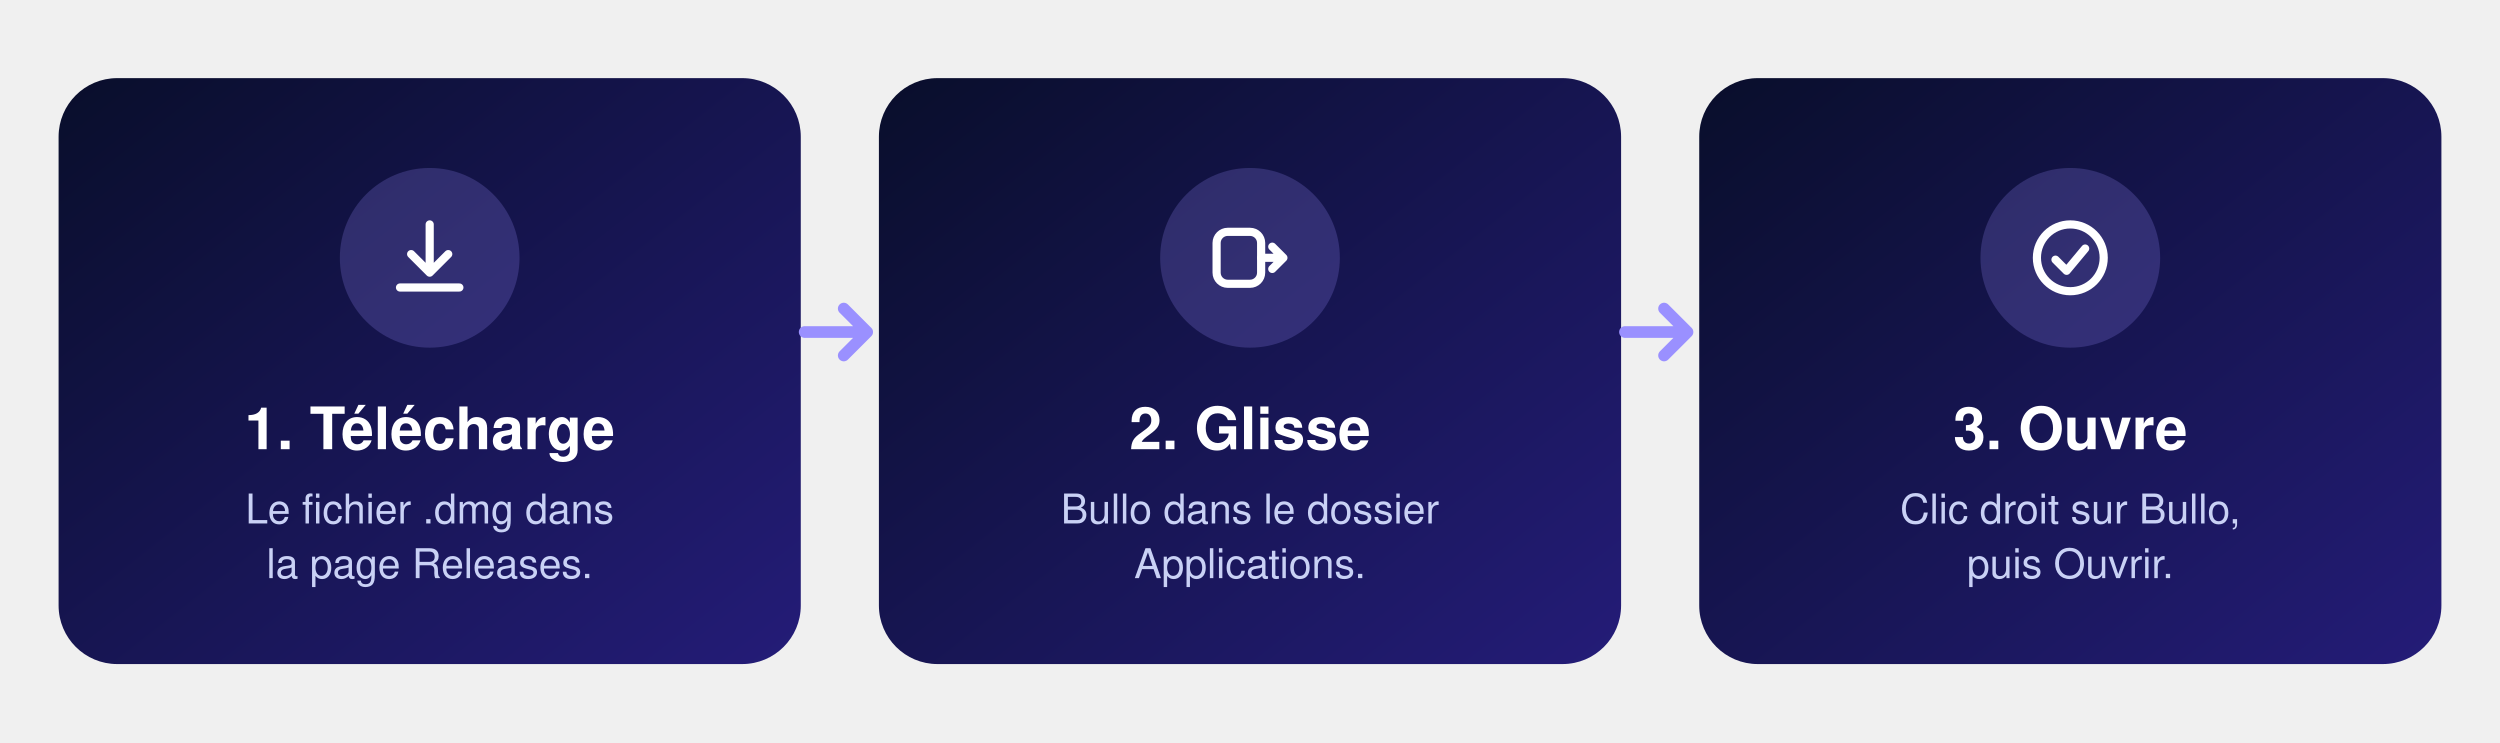
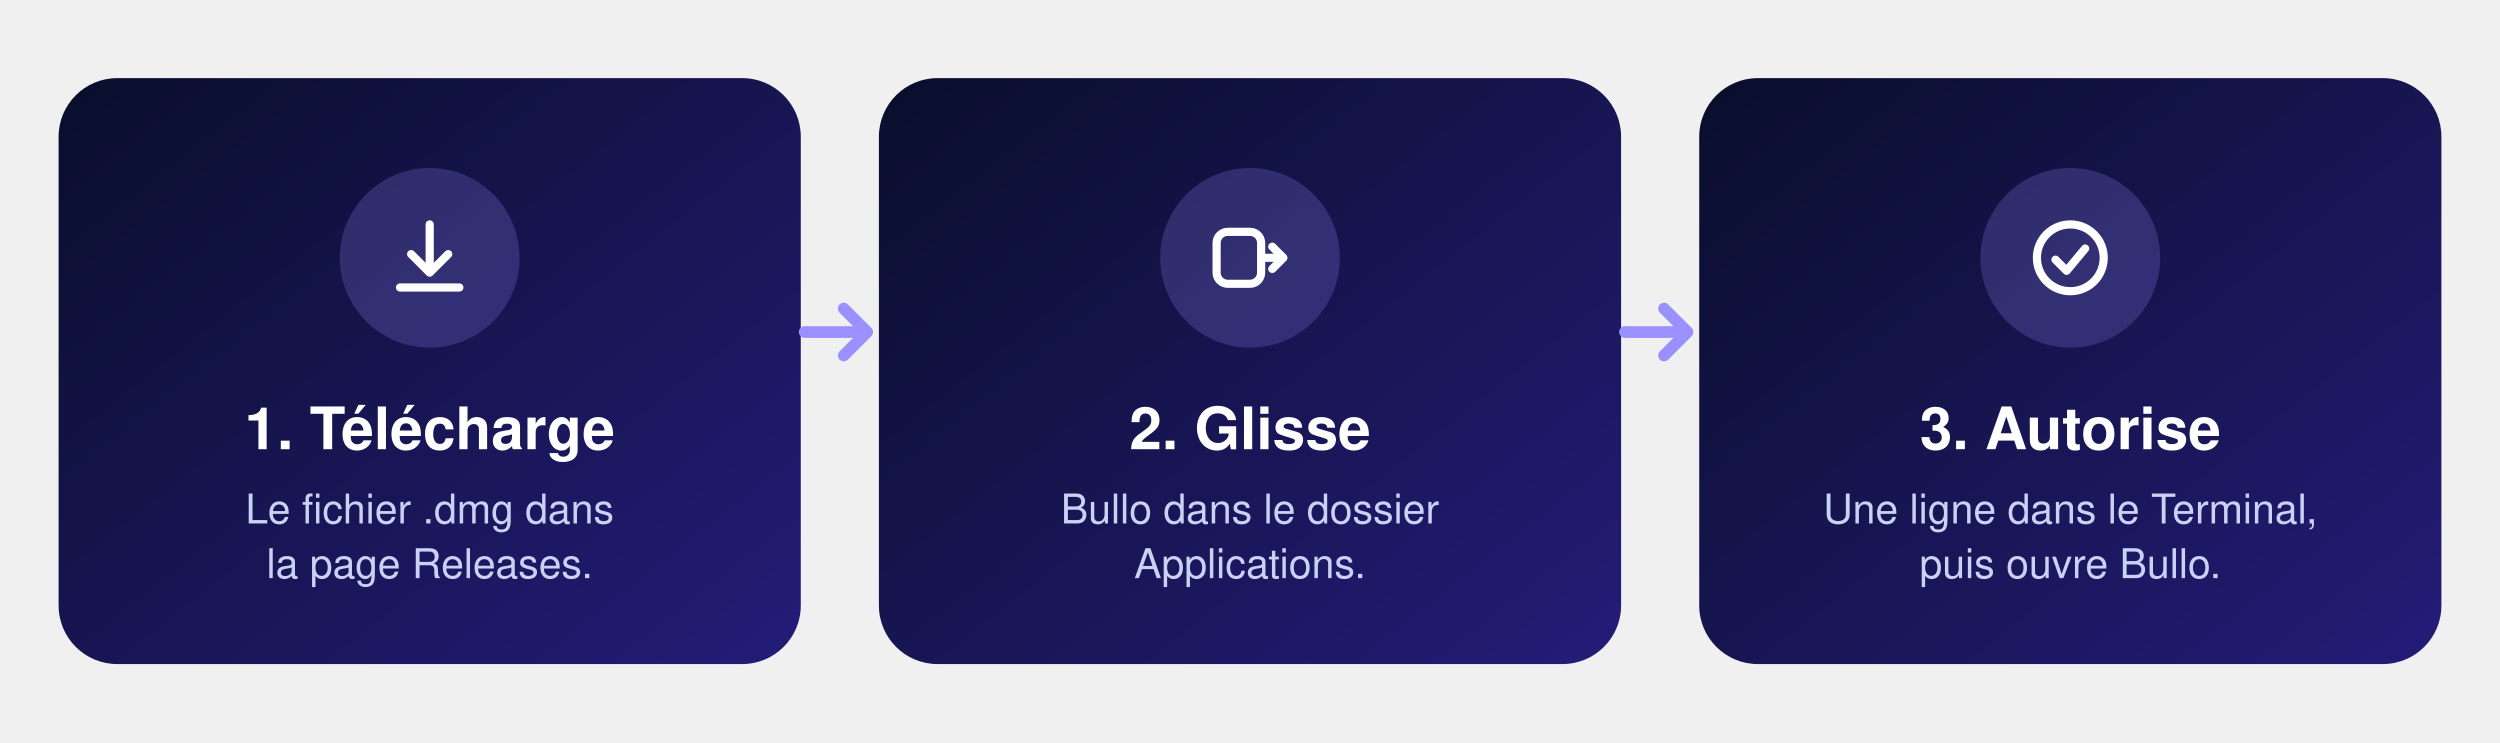
<svg xmlns="http://www.w3.org/2000/svg" width="1280" height="380" viewBox="0 0 1280 380">
  <defs>
    <linearGradient id="bg" x1="0" y1="0" x2="1" y2="1">
      <stop offset="0" stop-color="#090e2b" />
      <stop offset="1" stop-color="#241c78" />
    </linearGradient>
    <linearGradient id="ac" x1="0" y1="0" x2="1" y2="0">
      <stop offset="0" stop-color="#46cdfb" />
      <stop offset="1" stop-color="#9a90ff" />
    </linearGradient>
  </defs>
  <g transform="translate(30 40)">
    <rect width="380" height="300" rx="30" fill="url(#bg)" />
    <circle cx="190" cy="92" r="46" fill="#9a90ff" fill-opacity=".22" />
    <g fill="none" stroke="#fff" stroke-width="2.2" stroke-linecap="round" stroke-linejoin="round" transform="translate(190 92) scale(1.9) translate(-12 -12)">
      <path d="M12 3v12M7 11l5 5 5-5M4 20h16" />
    </g>
    <text x="190" y="190" text-anchor="middle" font-family="-apple-system,BlinkMacSystemFont,'Segoe UI',Helvetica,Arial,sans-serif" font-size="30" font-weight="800" fill="#fff">1. Télécharge</text>
    <text x="190" y="228" text-anchor="middle" font-family="-apple-system,BlinkMacSystemFont,'Segoe UI',Helvetica,Arial,sans-serif" font-size="21" fill="#c9d1f5">Le fichier .dmg dans</text>
    <text x="190" y="256" text-anchor="middle" font-family="-apple-system,BlinkMacSystemFont,'Segoe UI',Helvetica,Arial,sans-serif" font-size="21" fill="#c9d1f5">la page Releases.</text>
  </g>
  <g transform="translate(450 40)">
    <rect width="380" height="300" rx="30" fill="url(#bg)" />
    <circle cx="190" cy="92" r="46" fill="#9a90ff" fill-opacity=".22" />
    <g fill="none" stroke="#fff" stroke-width="2.2" stroke-linecap="round" stroke-linejoin="round" transform="translate(190 92) scale(1.9) translate(-12 -12)">
      <rect x="3" y="5" width="12" height="14" rx="3" />
      <path d="M15 12h6M18 9l3 3-3 3" />
    </g>
    <text x="190" y="190" text-anchor="middle" font-family="-apple-system,BlinkMacSystemFont,'Segoe UI',Helvetica,Arial,sans-serif" font-size="30" font-weight="800" fill="#fff">2. Glisse</text>
    <text x="190" y="228" text-anchor="middle" font-family="-apple-system,BlinkMacSystemFont,'Segoe UI',Helvetica,Arial,sans-serif" font-size="21" fill="#c9d1f5">Bullo dans le dossier</text>
    <text x="190" y="256" text-anchor="middle" font-family="-apple-system,BlinkMacSystemFont,'Segoe UI',Helvetica,Arial,sans-serif" font-size="21" fill="#c9d1f5">Applications.</text>
  </g>
  <g transform="translate(870 40)">
    <rect width="380" height="300" rx="30" fill="url(#bg)" />
    <circle cx="190" cy="92" r="46" fill="#9a90ff" fill-opacity=".22" />
    <g fill="none" stroke="#fff" stroke-width="2.2" stroke-linecap="round" stroke-linejoin="round" transform="translate(190 92) scale(1.9) translate(-12 -12)">
      <circle cx="12" cy="12" r="9" />
      <path d="M8 12.5l3 3 5-6" />
    </g>
-     <text x="190" y="190" text-anchor="middle" font-family="-apple-system,BlinkMacSystemFont,'Segoe UI',Helvetica,Arial,sans-serif" font-size="30" font-weight="800" fill="#fff">3. Ouvre</text>
-     <text x="190" y="228" text-anchor="middle" font-family="-apple-system,BlinkMacSystemFont,'Segoe UI',Helvetica,Arial,sans-serif" font-size="21" fill="#c9d1f5">Clic droit sur Bullo,</text>
-     <text x="190" y="256" text-anchor="middle" font-family="-apple-system,BlinkMacSystemFont,'Segoe UI',Helvetica,Arial,sans-serif" font-size="21" fill="#c9d1f5">puis Ouvrir.</text>
+     <text x="190" y="190" text-anchor="middle" font-family="-apple-system,BlinkMacSystemFont,'Segoe UI',Helvetica,Arial,sans-serif" font-size="30" font-weight="800" fill="#fff">3. Autorise</text>
+     <text x="190" y="228" text-anchor="middle" font-family="-apple-system,BlinkMacSystemFont,'Segoe UI',Helvetica,Arial,sans-serif" font-size="21" fill="#c9d1f5">Une ligne dans le Terminal,</text>
+     <text x="190" y="256" text-anchor="middle" font-family="-apple-system,BlinkMacSystemFont,'Segoe UI',Helvetica,Arial,sans-serif" font-size="21" fill="#c9d1f5">puis ouvre Bullo.</text>
  </g>
  <g transform="translate(412 170)" fill="none" stroke="#9a90ff" stroke-width="6" stroke-linecap="round" stroke-linejoin="round">
    <path d="M0 0h30M20 -12l12 12-12 12" />
  </g>
  <g transform="translate(832 170)" fill="none" stroke="#9a90ff" stroke-width="6" stroke-linecap="round" stroke-linejoin="round">
    <path d="M0 0h30M20 -12l12 12-12 12" />
  </g>
</svg>
